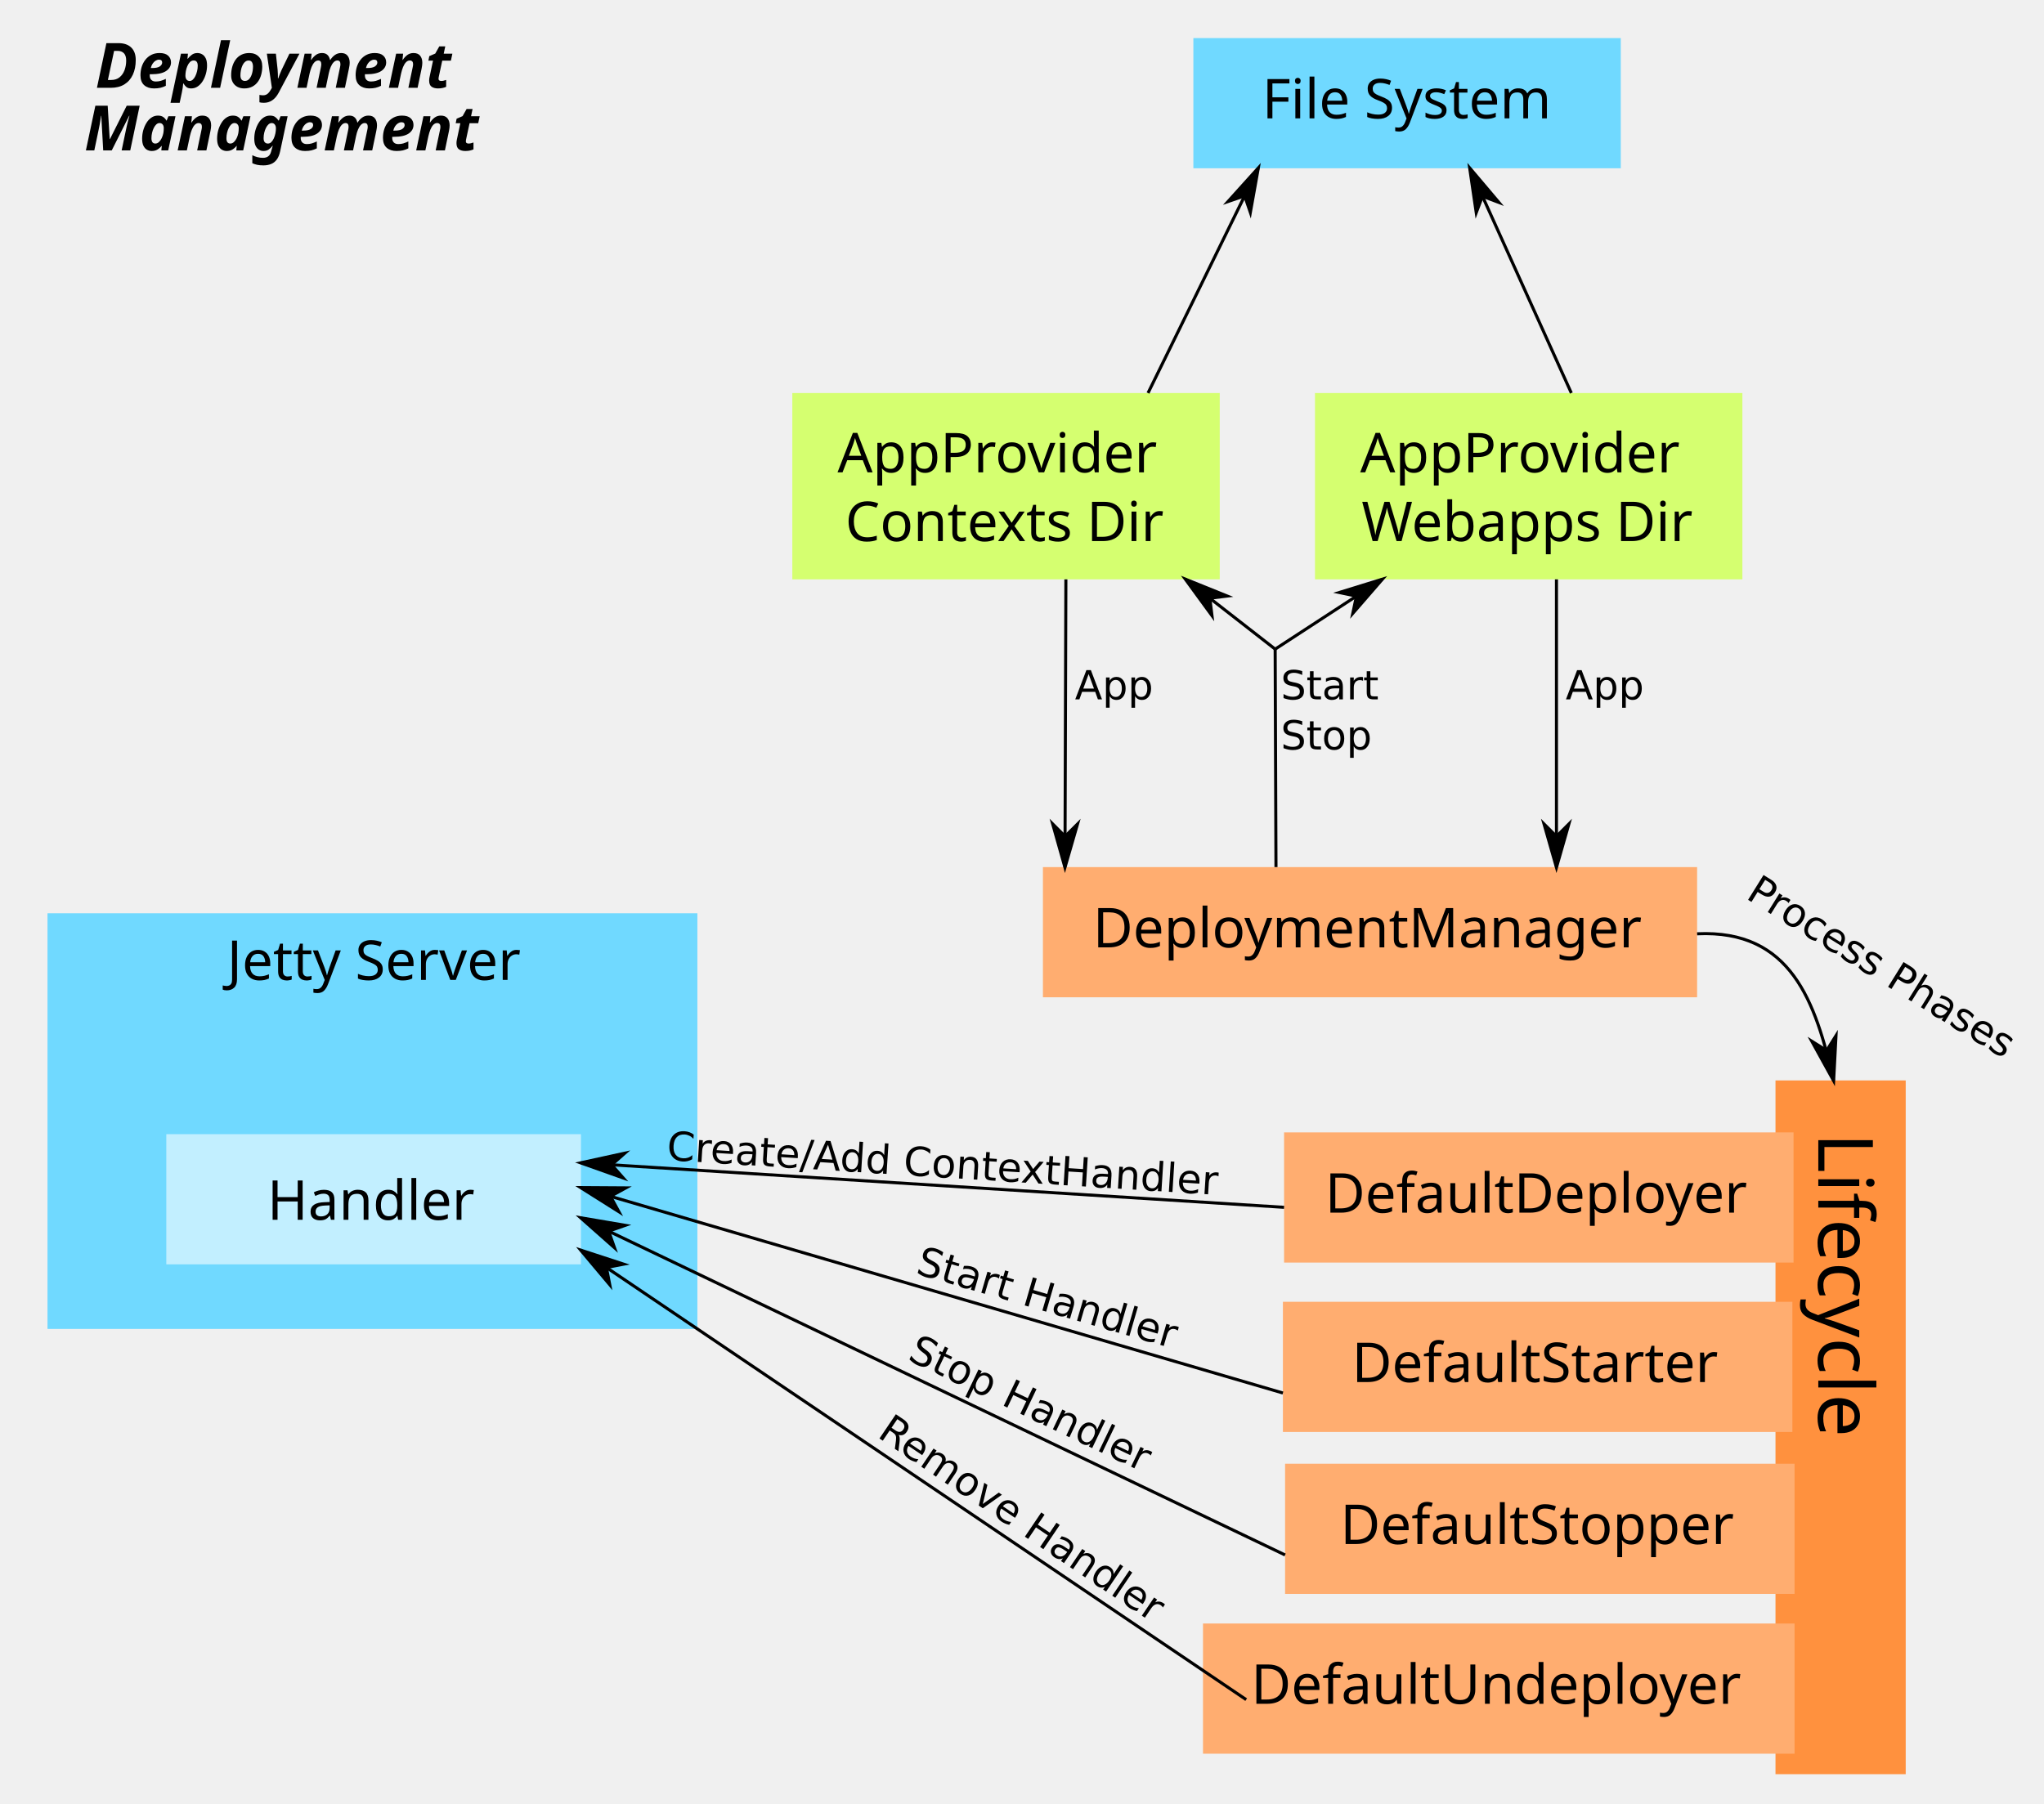
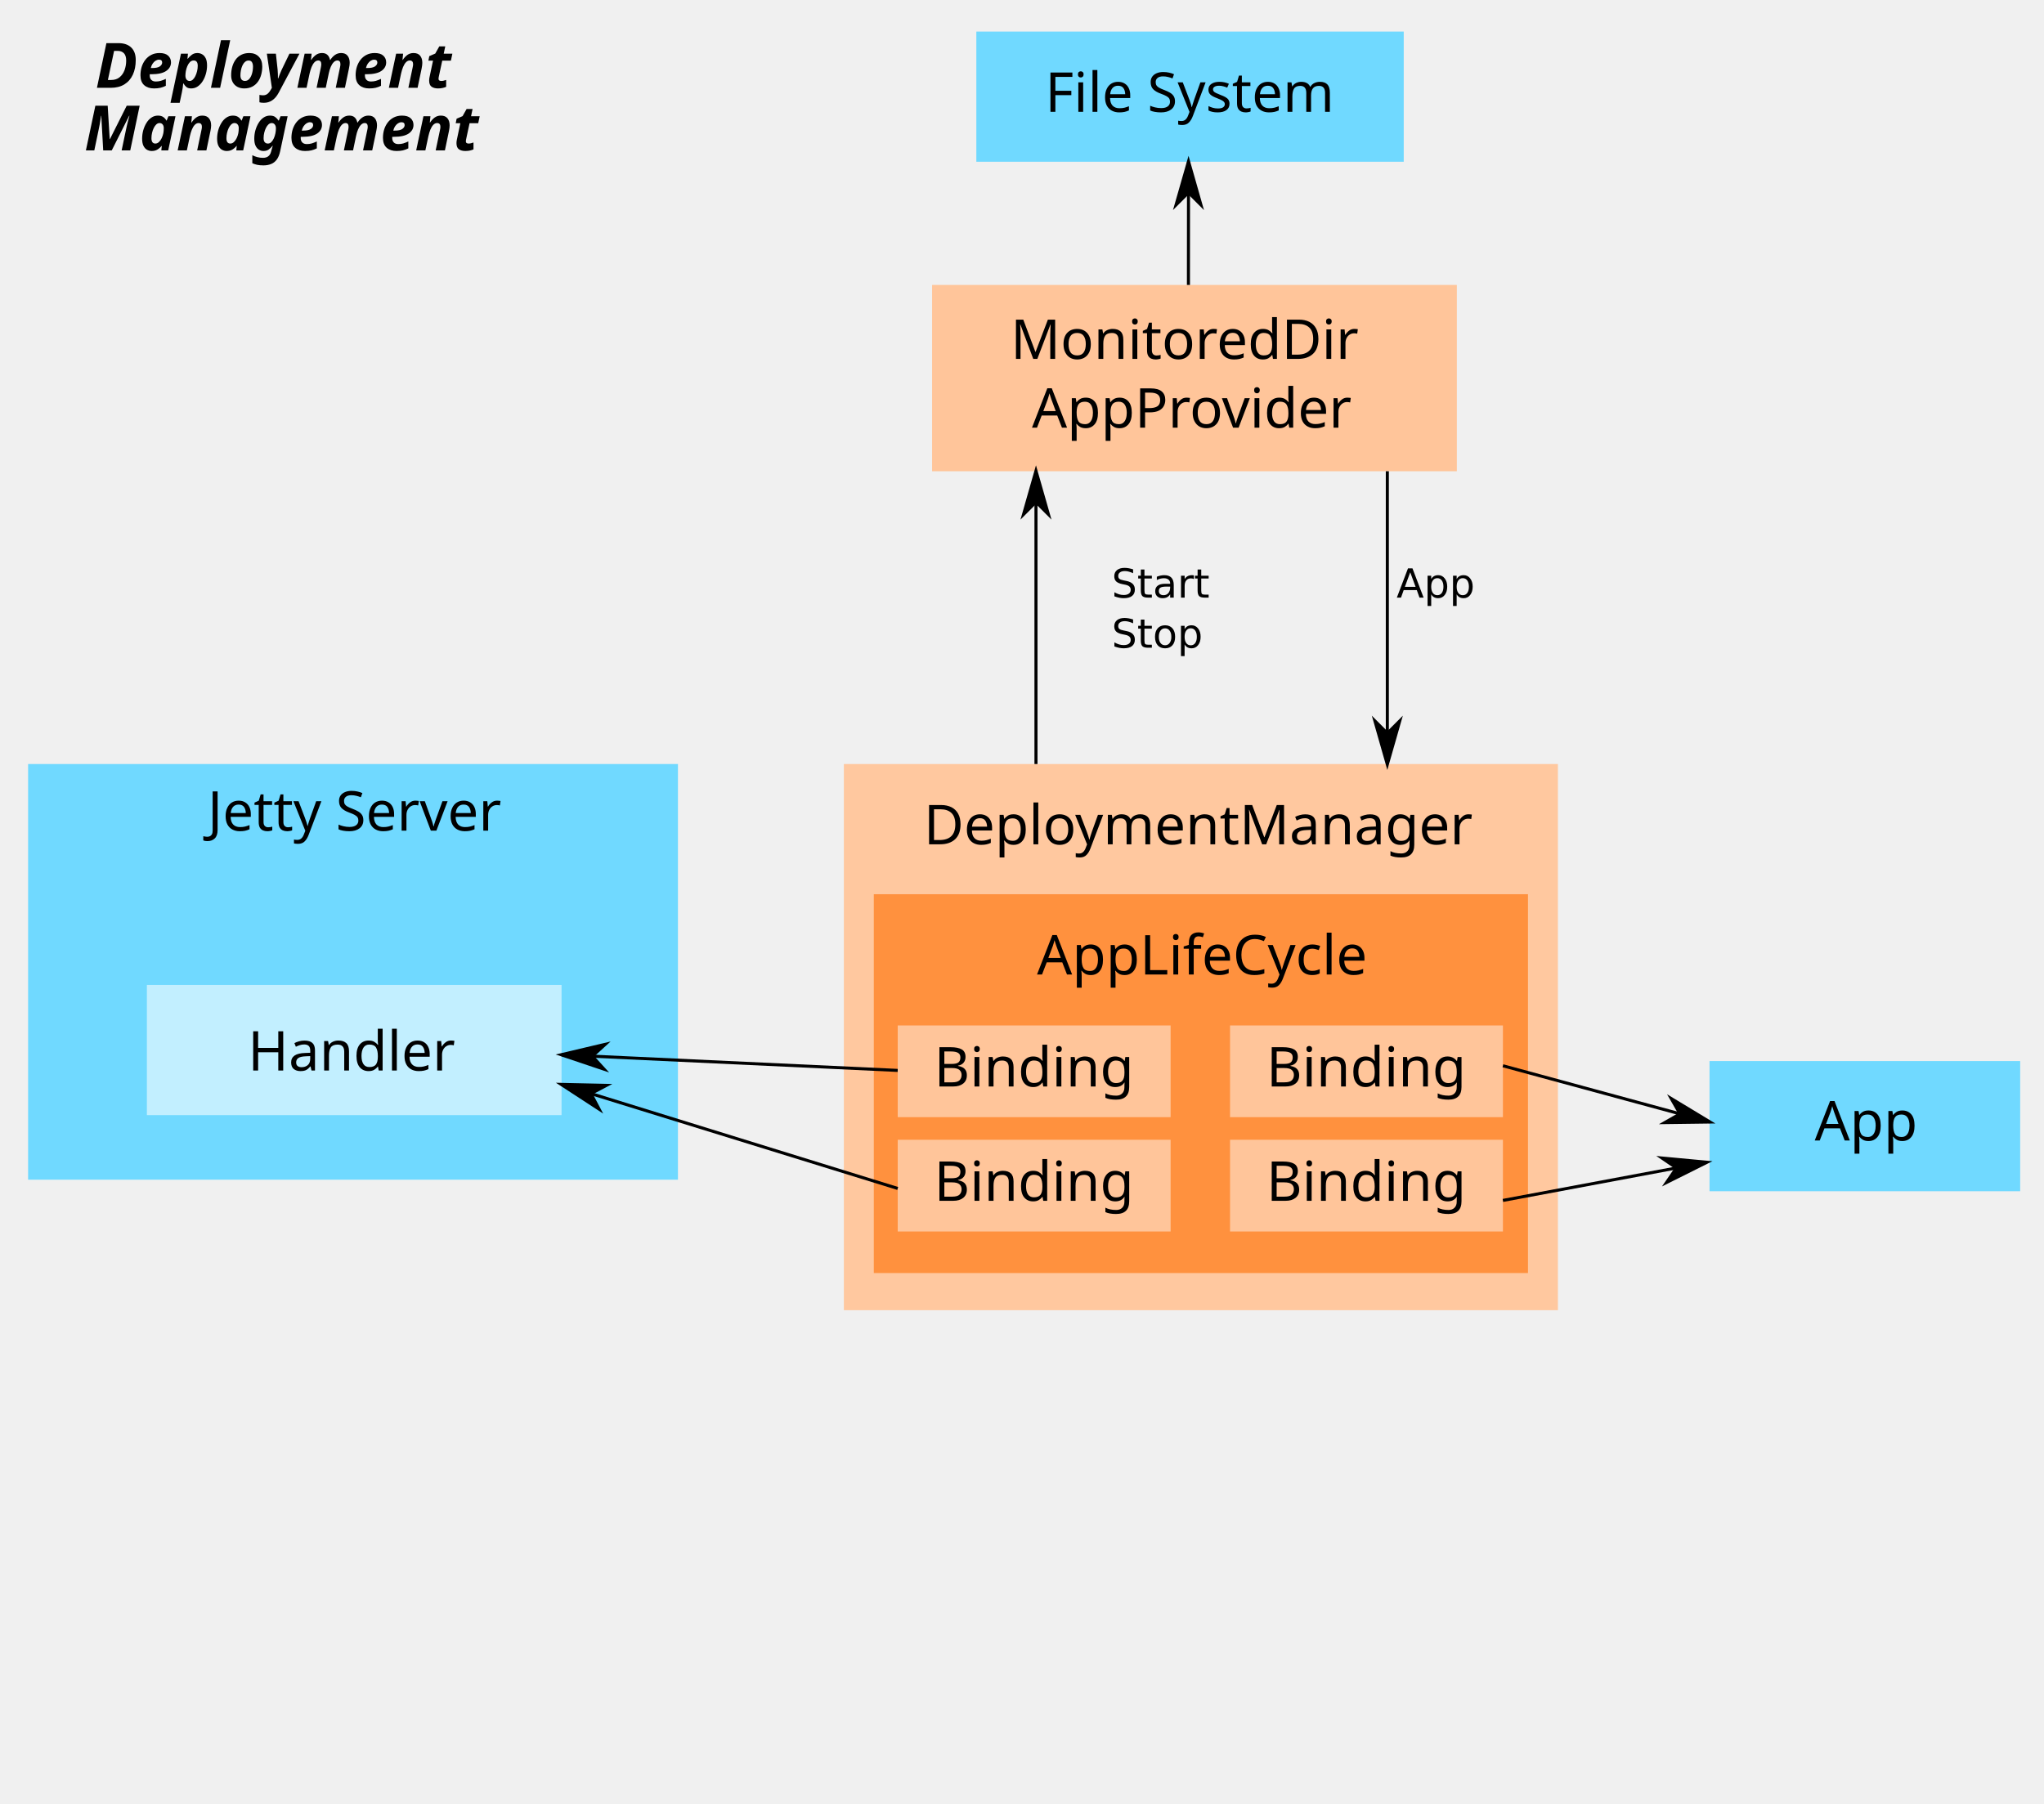
<svg xmlns="http://www.w3.org/2000/svg" width="965.696" height="852.498" viewBox="0 0 327 590" id="svg2" version="1.0">
  <defs id="defs182">
    <marker orient="auto" refY="0" refX="0" id="Arrow2Lstart" style="overflow:visible">
      <path id="path4328" style="font-size:12px;fill-rule:evenodd;stroke-width:0.625;stroke-linejoin:round" d="M 8.719,4.034 L -2.207,0.016 L 8.719,-4.002 C 6.973,-1.63 6.983,1.616 8.719,4.034 z" transform="matrix(1.1,0,0,1.1,1.1,0)" />
    </marker>
    <marker orient="auto" refY="0" refX="0" id="Arrow2Lend" style="overflow:visible">
      <path id="path3605" style="font-size:12px;fill-rule:evenodd;stroke-width:0.625;stroke-linejoin:round" d="M 8.719,4.034 L -2.207,0.016 L 8.719,-4.002 C 6.973,-1.63 6.983,1.616 8.719,4.034 z" transform="matrix(-1.1,0,0,-1.1,-1.1,0)" />
    </marker>
    <marker orient="auto" refY="0" refX="0" id="TriangleOutL" style="overflow:visible">
      <path id="path3727" d="M 5.77,0 L -2.88,5 L -2.88,-5 L 5.77,0 z" style="fill-rule:evenodd;stroke:#000000;stroke-width:1pt;marker-start:none" transform="scale(0.8,0.8)" />
    </marker>
    <marker orient="auto" refY="0" refX="0" id="Arrow1Lend" style="overflow:visible">
      <path id="path3587" d="M 0,0 L 5,-5 L -12.5,0 L 5,5 L 0,0 z" style="fill-rule:evenodd;stroke:#000000;stroke-width:1pt;marker-start:none" transform="matrix(-0.8,0,0,-0.8,-10,0)" />
    </marker>
+     <marker orient="auto" refY="0" refX="0" id="Arrow1Lend-2" style="overflow:visible">
+       <path id="path3587-9" d="M 0,0 5,-5 -12.5,0 5,5 0,0 z" style="fill-rule:evenodd;stroke:#000000;stroke-width:1pt;marker-start:none" transform="matrix(-0.8,0,0,-0.8,-10,0)" />
+     </marker>
+     <marker orient="auto" refY="0" refX="0" id="Arrow1Lend-1" style="overflow:visible">
+       <path id="path3587-98" d="M 0,0 5,-5 -12.5,0 5,5 0,0 z" style="fill-rule:evenodd;stroke:#000000;stroke-width:1pt;marker-start:none" transform="matrix(-0.8,0,0,-0.8,-10,0)" />
+     </marker>
+     <marker orient="auto" refY="0" refX="0" id="Arrow1Lend-9" style="overflow:visible">
+       <path id="path3587-8" d="M 0,0 5,-5 -12.5,0 5,5 0,0 z" style="fill-rule:evenodd;stroke:#000000;stroke-width:1pt;marker-start:none" transform="matrix(-0.8,0,0,-0.8,-10,0)" />
+     </marker>
  </defs>
  <text x="-78.663" y="28.72" style="font-size:20.464px;font-style:italic;font-variant:normal;font-weight:bold;font-stretch:normal;text-align:center;line-height:100%;writing-mode:lr-tb;text-anchor:middle;font-family:Sans;-inkscape-font-specification:Sans Bold Italic" id="text2456">
    <tspan id="tspan2460" x="-78.663" y="28.72" style="font-size:20.464px;font-style:italic;font-variant:normal;font-weight:bold;font-stretch:normal;text-align:center;line-height:100%;writing-mode:lr-tb;text-anchor:middle;font-family:Sans;-inkscape-font-specification:Sans Bold Italic">Deployment</tspan>
    <tspan x="-78.663" y="49.184" id="tspan2464" style="font-size:20.464px;font-style:italic;font-variant:normal;font-weight:bold;font-stretch:normal;text-align:center;line-height:100%;writing-mode:lr-tb;text-anchor:middle;font-family:Sans;-inkscape-font-specification:Sans Bold Italic">Management</tspan>
  </text>
-   <g id="g3282" transform="translate(102.2715,-84.29149)">
-     <polygon style="fill:#ffad70;fill-opacity:1;stroke:none;stroke-width:0.185" points="230,-432 138,-432 138,-390 230,-390 230,-432 " id="polygon3273" transform="matrix(2.325021,0,0,1.013726,-252.7817,805.8122)" />
-     <text x="174.148" y="394.133" style="font-size:17.987px;font-style:normal;font-variant:normal;font-weight:normal;font-stretch:normal;text-align:center;line-height:125%;writing-mode:lr-tb;text-anchor:middle;font-family:Sans;-inkscape-font-specification:Sans" id="text3275">
-       <tspan y="394.133" x="174.148" id="tspan3277">DeploymentManager</tspan>
-     </text>
-   </g>
-   <g id="g3304" transform="translate(129.1072,31.5257)">
-     <polygon style="fill:#d5ff70;fill-opacity:1;stroke:none;stroke-width:0.185" points="230,-432 138,-432 138,-390 230,-390 230,-432 " id="polygon3289" transform="matrix(1.519029,0,0,1.450899,-250.3346,723.8073)" />
-     <text x="28.671" y="122.952" style="font-size:17.987px;font-style:normal;font-variant:normal;font-weight:normal;font-stretch:normal;text-align:center;line-height:125%;writing-mode:lr-tb;text-anchor:middle;font-family:Sans;-inkscape-font-specification:Sans" id="text3291">
-       <tspan y="122.952" x="28.671" id="tspan3293">AppProvider</tspan>
-       <tspan id="tspan3300" y="145.436" x="28.671">Contexts Dir</tspan>
-     </text>
-   </g>
-   <g id="g3310" transform="translate(300.0082,31.5257)">
-     <polygon transform="matrix(1.519029,0,0,1.450899,-250.3346,723.8073)" id="polygon3312" points="230,-432 138,-432 138,-390 230,-390 230,-432 " style="fill:#d5ff70;fill-opacity:1;stroke:none;stroke-width:0.185" />
-     <text id="text3314" style="font-size:17.987px;font-style:normal;font-variant:normal;font-weight:normal;font-stretch:normal;text-align:center;line-height:125%;writing-mode:lr-tb;text-anchor:middle;font-family:Sans;-inkscape-font-specification:Sans" y="122.952" x="28.671">
-       <tspan id="tspan3316" x="28.671" y="122.952">AppProvider</tspan>
-       <tspan x="28.671" y="145.436" id="tspan3318">Webapps Dir</tspan>
-     </text>
-   </g>
-   <path style="fill:none;fill-rule:evenodd;stroke:#000000;stroke-width:0.999;stroke-linecap:butt;stroke-linejoin:miter;marker-end:url(#Arrow1Lend);stroke-miterlimit:4;stroke-dasharray:none;stroke-opacity:1" d="M 246.279,212.303 L 216.995,189.483" id="path3344" />
-   <path id="path3879" d="M 246.279,212.303 L 281.26,189.483" style="fill:none;fill-rule:evenodd;stroke:#000000;stroke-width:0.999;stroke-linecap:butt;stroke-linejoin:miter;marker-end:url(#Arrow1Lend);stroke-miterlimit:4;stroke-dasharray:none;stroke-opacity:1" />
-   <path id="path3889" d="M 338.255,189.483 L 338.255,283.591" style="fill:none;fill-rule:evenodd;stroke:#000000;stroke-width:0.999;stroke-linecap:butt;stroke-linejoin:miter;marker-end:url(#Arrow1Lend);stroke-miterlimit:4;stroke-dasharray:none;stroke-opacity:1" />
-   <path id="path3891" d="M 177.849,189.483 L 177.549,283.591" style="fill:none;fill-rule:evenodd;stroke:#000000;stroke-width:0.999;stroke-linecap:butt;stroke-linejoin:miter;marker-end:url(#Arrow1Lend);stroke-miterlimit:4;stroke-dasharray:none;stroke-opacity:1" />
-   <g id="g3916" transform="translate(105.0963,-15.08366)">
-     <polygon transform="matrix(1.519029,0,0,1.013726,-95.18763,465.4708)" id="polygon3903" points="230,-432 138,-432 138,-390 230,-390 230,-432 " style="fill:#70d9ff;fill-opacity:1;stroke:none;stroke-width:0.185" />
+   <polygon transform="matrix(2.537794,0,0,4.252936,-244.96,2087.151)" id="polygon3273" points="138,-390 230,-390 230,-432 230,-432 138,-432 " style="fill:#ffc89f;fill-opacity:1;stroke:none" />
+   <text id="text3275" style="font-size:17.987px;font-style:normal;font-variant:normal;font-weight:normal;font-stretch:normal;text-align:center;line-height:125%;writing-mode:lr-tb;text-anchor:middle;font-family:Sans;-inkscape-font-specification:Sans" y="276.134" x="221.12">
+     <tspan id="tspan3277" x="221.12" y="276.134">DeploymentManager</tspan>
+   </text>
+   <polygon style="fill:#ffc59a;fill-opacity:1;stroke:none" points="138,-432 138,-390 230,-390 230,-432 230,-432 " id="polygon3312" transform="matrix(1.865071,0,0,1.450899,-123.2802,719.9791)" />
+   <text x="219.019" y="117.38" style="font-size:17.987px;font-style:normal;font-variant:normal;font-weight:normal;font-stretch:normal;text-align:center;line-height:125%;writing-mode:lr-tb;text-anchor:middle;font-family:Sans;-inkscape-font-specification:Sans" id="text3314">
+     <tspan y="117.38" x="219.019" id="tspan3316">MonitoredDir</tspan>
+     <tspan id="tspan3318" y="139.864" x="219.019">AppProvider</tspan>
+   </text>
+   <path id="path3889" d="m 282.955,154.129 3e-5,95.754" style="fill:none;stroke:#000000;stroke-width:0.999;stroke-linecap:butt;stroke-linejoin:miter;stroke-miterlimit:4;stroke-opacity:1;stroke-dasharray:none;marker-end:url(#Arrow1Lend)" />
+   <g id="g3916" transform="translate(34.131,-17.21753)">
+     <polygon transform="matrix(1.519029,0,0,1.013726,-95.18763,465.4708)" id="polygon3903" points="230,-390 230,-432 230,-432 138,-432 138,-390 " style="fill:#70d9ff;fill-opacity:1;stroke:none" />
    <text id="text3905" style="font-size:17.987px;font-style:normal;font-variant:normal;font-weight:normal;font-stretch:normal;text-align:center;line-height:125%;writing-mode:lr-tb;text-anchor:middle;font-family:Sans;-inkscape-font-specification:Sans" y="53.792" x="184.2">
      <tspan id="tspan3909" x="184.2" y="53.792">File System</tspan>
    </text>
  </g>
-   <path id="path3921" d="M 204.705,128.545 L 240.721,55.034" style="fill:none;fill-rule:evenodd;stroke:#000000;stroke-width:0.999;stroke-linecap:butt;stroke-linejoin:miter;marker-end:url(#Arrow1Lend);stroke-miterlimit:4;stroke-dasharray:none;stroke-opacity:1" />
-   <path style="fill:none;fill-rule:evenodd;stroke:#000000;stroke-width:0.999;stroke-linecap:butt;stroke-linejoin:miter;marker-end:url(#Arrow1Lend);stroke-miterlimit:4;stroke-dasharray:none;stroke-opacity:1" d="M 343.12,128.545 L 309.929,55.034" id="path3923" />
-   <polygon style="fill:#ff913e;fill-opacity:1;stroke:none;stroke-width:0.185" points="230,-432 138,-432 138,-390 230,-390 230,-432 " id="polygon4134" transform="matrix(0.4627878,0,0,-5.402269,346.0128,-1753.521)" />
-   <g id="g3971" transform="translate(328.9625,-22.19095)">
-     <polygon style="fill:#ffad70;fill-opacity:1;stroke:none;stroke-width:0.185" points="230,-432 138,-432 138,-390 230,-390 230,-432 " id="polygon3958" transform="matrix(1.810722,0,0,1.013726,-329.6512,830.4788)" />
-     <text x="2.648" y="418.8" style="font-size:17.987px;font-style:normal;font-variant:normal;font-weight:normal;font-stretch:normal;text-align:center;line-height:125%;writing-mode:lr-tb;text-anchor:middle;font-family:Sans;-inkscape-font-specification:Sans" id="text3960">
-       <tspan id="tspan3964" y="418.8" x="2.648">DefaultDeployer</tspan>
-     </text>
-   </g>
-   <g id="g3976" transform="translate(328.5848,33.21093)">
-     <polygon style="fill:#ffad70;fill-opacity:1;stroke:none;stroke-width:0.185" points="230,-432 138,-432 138,-390 230,-390 230,-432 " id="polygon3978" transform="matrix(1.810722,0,0,1.013726,-329.6512,830.4788)" />
-     <text x="2.648" y="418.8" style="font-size:17.987px;font-style:normal;font-variant:normal;font-weight:normal;font-stretch:normal;text-align:center;line-height:125%;writing-mode:lr-tb;text-anchor:middle;font-family:Sans;-inkscape-font-specification:Sans" id="text3980">
-       <tspan id="tspan3982" y="418.8" x="2.648">DefaultStarter</tspan>
-     </text>
-   </g>
-   <g id="g3984" transform="translate(329.291,86.17611)">
-     <polygon style="fill:#ffad70;fill-opacity:1;stroke:none;stroke-width:0.185" points="230,-432 138,-432 138,-390 230,-390 230,-432 " id="polygon3986" transform="matrix(1.810722,0,0,1.013726,-329.6512,830.4788)" />
-     <text x="2.648" y="418.8" style="font-size:17.987px;font-style:normal;font-variant:normal;font-weight:normal;font-stretch:normal;text-align:center;line-height:125%;writing-mode:lr-tb;text-anchor:middle;font-family:Sans;-inkscape-font-specification:Sans" id="text3988">
-       <tspan id="tspan3990" y="418.8" x="2.648">DefaultStopper</tspan>
-     </text>
-   </g>
-   <g id="g4003" transform="translate(148.8809,-17.95373)">
-     <polygon style="fill:#ffad70;fill-opacity:1;stroke:none;stroke-width:0.185" points="230,-432 138,-432 138,-390 230,-390 230,-432 " id="polygon3994" transform="matrix(2.102414,0,0,1.013726,-216.3303,986.8676)" />
-     <text x="169.64" y="575.189" style="font-size:17.987px;font-style:normal;font-variant:normal;font-weight:normal;font-stretch:normal;text-align:center;line-height:125%;writing-mode:lr-tb;text-anchor:middle;font-family:Sans;-inkscape-font-specification:Sans" id="text3996">
-       <tspan id="tspan3998" y="575.189" x="169.64">DefaultUndeployer</tspan>
-     </text>
-   </g>
-   <g id="g4136" transform="translate(163.0049,-10.84644)">
-     <polygon transform="matrix(2.309669,0,0,3.23685,-636.8738,1707.855)" id="polygon3927" points="230,-432 138,-432 138,-390 230,-390 230,-432 " style="fill:#70d9ff;fill-opacity:1;stroke:none;stroke-width:0.185" />
+   <path style="fill:none;stroke:#000000;stroke-width:0.999;stroke-linecap:butt;stroke-linejoin:miter;stroke-miterlimit:4;stroke-opacity:1;stroke-dasharray:none;marker-end:url(#Arrow1Lend)" d="m 217.92,93.191 0.029,-40.291" id="path3923" />
+   <polygon style="fill:#ff913e;fill-opacity:1;stroke:none" points="230,-432 138,-432 138,-390 230,-390 230,-432 " id="polygon4134" transform="matrix(2.325021,0,0,-2.949912,-205.8098,-858.0063)" />
+   <g id="g4136" transform="translate(156.6548,-59.65251)">
+     <polygon transform="matrix(2.309669,0,0,3.23685,-636.8738,1707.855)" id="polygon3927" points="230,-432 138,-432 138,-390 230,-390 230,-432 " style="fill:#70d9ff;fill-opacity:1;stroke:none" />
    <text id="text3929" style="font-size:17.987px;font-style:normal;font-variant:normal;font-weight:normal;font-stretch:normal;text-align:center;line-height:125%;writing-mode:lr-tb;text-anchor:middle;font-family:Sans;-inkscape-font-specification:Sans" y="331.329" x="-211.42">
      <tspan id="tspan3933" x="-211.42" y="331.329">Jetty Server</tspan>
    </text>
    <g transform="translate(3.633914,14.12344)" id="g4042">
-       <rect style="opacity:1;fill:#ffffff;fill-opacity:0.574;stroke:none;stroke-width:1.524;stroke-miterlimit:4;stroke-dasharray:none;stroke-dashoffset:0;stroke-opacity:1" id="rect4033" width="135.591" height="42.576" x="-282.932" y="367.661" ry="0" />
+       <rect style="fill:#ffffff;fill-opacity:0.574;stroke:none" id="rect4033" width="135.591" height="42.576" x="-282.932" y="367.661" ry="0" />
      <text x="-216.011" y="395.655" style="font-size:17.987px;font-style:normal;font-variant:normal;font-weight:normal;font-stretch:normal;text-align:center;line-height:125%;writing-mode:lr-tb;text-anchor:middle;font-family:Sans;-inkscape-font-specification:Sans" id="text4038">
        <tspan y="395.655" x="-216.011" id="tspan4040">Handler</tspan>
      </text>
    </g>
  </g>
-   <path id="path4027" d="M 249.191,394.864 L 19.297,380.323" style="fill:none;fill-rule:evenodd;stroke:#000000;stroke-width:0.999;stroke-linecap:butt;stroke-linejoin:miter;marker-end:url(#Arrow1Lend);stroke-miterlimit:4;stroke-dasharray:none;stroke-opacity:1" />
-   <path style="fill:none;fill-rule:evenodd;stroke:#000000;stroke-width:0.999;stroke-linecap:butt;stroke-linejoin:miter;marker-end:url(#Arrow1Lend);stroke-miterlimit:4;stroke-dasharray:none;stroke-opacity:1" d="M 248.813,455.598 L 19.297,388.444" id="path4047" />
-   <path id="path4049" d="M 249.519,508.563 L 19.297,398.331" style="fill:none;fill-rule:evenodd;stroke:#000000;stroke-width:0.999;stroke-linecap:butt;stroke-linejoin:miter;marker-end:url(#Arrow1Lend);stroke-miterlimit:4;stroke-dasharray:none;stroke-opacity:1" />
-   <path style="fill:none;fill-rule:evenodd;stroke:#000000;stroke-width:0.999;stroke-linecap:butt;stroke-linejoin:miter;marker-end:url(#Arrow1Lend);stroke-miterlimit:4;stroke-dasharray:none;stroke-opacity:1" d="M 236.808,555.878 L 19.297,408.924" id="path4051" />
-   <text transform="matrix(0.9979899,6.3372504e-2,-6.3372504e-2,0.9979899,0,0)" id="text4053" y="375.599" x="71.125" style="font-size:13.112px;font-style:normal;font-weight:normal;fill:#000000;fill-opacity:1;stroke:none;stroke-width:1px;stroke-linecap:butt;stroke-linejoin:miter;stroke-opacity:1;font-family:Bitstream Vera Sans" xml:space="preserve">
-     <tspan y="375.599" x="71.125" id="tspan4055">Create/Add ContextHandler</tspan>
+   <path style="fill:none;stroke:#000000;stroke-width:0.999;stroke-linecap:butt;stroke-linejoin:miter;stroke-miterlimit:4;stroke-opacity:1;stroke-dasharray:none;marker-end:url(#Arrow1Lend)" d="M 122.865,350.089 12.947,344.964" id="path4051" />
+   <text transform="matrix(1,1.6038357e-4,-1.6038357e-4,1,0,0)" id="text3912" y="195.424" x="192.838" style="font-size:13.112px;font-style:normal;font-weight:normal;fill:#000000;fill-opacity:1;stroke:none;font-family:Bitstream Vera Sans" xml:space="preserve">
+     <tspan y="195.424" x="192.838" id="tspan3916">Start</tspan>
+     <tspan y="211.813" x="192.838" id="tspan3920">Stop</tspan>
  </text>
-   <text transform="matrix(0.960082,0.2797186,-0.2797186,0.960082,0,0)" id="text4061" y="363.926" x="239.783" style="font-size:13.112px;font-style:normal;font-weight:normal;fill:#000000;fill-opacity:1;stroke:none;stroke-width:1px;stroke-linecap:butt;stroke-linejoin:miter;stroke-opacity:1;font-family:Bitstream Vera Sans" xml:space="preserve">
-     <tspan y="363.926" x="239.783" id="tspan4063">Start Handler</tspan>
+   <text transform="matrix(1,1.6038357e-4,-1.6038357e-4,1,0,0)" id="text3926" y="195.409" x="285.989" style="font-size:13.112px;font-style:normal;font-weight:normal;fill:#000000;fill-opacity:1;stroke:none;font-family:Bitstream Vera Sans" xml:space="preserve">
+     <tspan y="195.409" x="285.989" id="tspan3928">App</tspan>
  </text>
-   <text transform="matrix(0.9021783,0.4313632,-0.4313632,0.9021783,0,0)" id="text4065" y="346.857" x="305.199" style="font-size:13.112px;font-style:normal;font-weight:normal;fill:#000000;fill-opacity:1;stroke:none;stroke-width:1px;stroke-linecap:butt;stroke-linejoin:miter;stroke-opacity:1;font-family:Bitstream Vera Sans" xml:space="preserve">
-     <tspan y="346.857" x="305.199" id="tspan4067">Stop Handler</tspan>
+   <path style="fill:none;stroke:#000000;stroke-width:0.999;stroke-linecap:butt;stroke-linejoin:miter;stroke-miterlimit:4;stroke-opacity:1;stroke-dasharray:none;marker-end:url(#Arrow1Lend)" d="m 168.07,249.883 3e-5,-95.754" id="path2905" />
+   <text x="222.403" y="318.71" style="font-size:17.987px;font-style:normal;font-variant:normal;font-weight:normal;font-stretch:normal;text-align:center;line-height:125%;writing-mode:lr-tb;text-anchor:middle;font-family:Sans;-inkscape-font-specification:Sans" id="text3460">
+     <tspan y="318.71" x="222.403" id="tspan3462">AppLifeCycle</tspan>
  </text>
-   <text transform="matrix(0.8286045,0.5598344,-0.5598344,0.8286045,0,0)" id="text4069" y="324.382" x="358.965" style="font-size:13.112px;font-style:normal;font-weight:normal;fill:#000000;fill-opacity:1;stroke:none;stroke-width:1px;stroke-linecap:butt;stroke-linejoin:miter;stroke-opacity:1;font-family:Bitstream Vera Sans" xml:space="preserve">
-     <tspan y="324.382" x="358.965" id="tspan4071">Remove Handler</tspan>
-   </text>
-   <path id="path4073" d="M 384.245,305.408 C 415.029,303.946 422.972,327.749 428.856,353.364" style="fill:none;fill-rule:evenodd;stroke:#000000;stroke-width:0.999;stroke-linecap:butt;stroke-linejoin:miter;marker-end:url(#Arrow1Lend);stroke-miterlimit:4;stroke-dasharray:none;stroke-opacity:1" />
-   <text transform="matrix(0.8492228,0.5280347,-0.5280347,0.8492228,0,0)" id="text4075" y="38.224" x="494.587" style="font-size:13.112px;font-style:normal;font-weight:normal;fill:#000000;fill-opacity:1;stroke:none;stroke-width:1px;stroke-linecap:butt;stroke-linejoin:miter;stroke-opacity:1;font-family:Bitstream Vera Sans" xml:space="preserve">
-     <tspan y="38.224" x="494.587" id="tspan4079">Process Phases</tspan>
-   </text>
-   <text id="text4094" style="font-size:24.99px;font-style:normal;font-variant:normal;font-weight:normal;font-stretch:normal;text-align:center;line-height:125%;writing-mode:lr-tb;text-anchor:middle;font-family:Sans;-inkscape-font-specification:Sans" y="-423.873" x="420.237" transform="matrix(0,1,-1,0,0,0)">
-     <tspan id="tspan4096" x="420.237" y="-423.873">Lifecycle</tspan>
-   </text>
-   <text transform="matrix(1,1.6038357e-4,-1.6038357e-4,1,0,0)" id="text2579" y="228.703" x="180.838" style="font-size:13.112px;font-style:normal;font-weight:normal;fill:#000000;fill-opacity:1;stroke:none;stroke-width:1px;stroke-linecap:butt;stroke-linejoin:miter;stroke-opacity:1;font-family:Bitstream Vera Sans" xml:space="preserve">
-     <tspan y="228.703" x="180.838" id="tspan3922">App</tspan>
-   </text>
-   <path style="fill:none;fill-rule:evenodd;stroke:#000000;stroke-width:1.005;stroke-linecap:butt;stroke-linejoin:miter;marker-end:none;stroke-miterlimit:4;stroke-dasharray:none;stroke-opacity:1" d="M 246.544,283.591 L 246.279,212.303" id="path2583" />
-   <text transform="matrix(1,1.6038357e-4,-1.6038357e-4,1,0,0)" id="text3912" y="228.693" x="248.143" style="font-size:13.112px;font-style:normal;font-weight:normal;fill:#000000;fill-opacity:1;stroke:none;stroke-width:1px;stroke-linecap:butt;stroke-linejoin:miter;stroke-opacity:1;font-family:Bitstream Vera Sans" xml:space="preserve">
-     <tspan y="228.693" x="248.143" id="tspan3916">Start</tspan>
-     <tspan y="245.082" x="248.143" id="tspan3920">Stop</tspan>
-   </text>
-   <text transform="matrix(1,1.6038357e-4,-1.6038357e-4,1,0,0)" id="text3926" y="228.678" x="341.294" style="font-size:13.112px;font-style:normal;font-weight:normal;fill:#000000;fill-opacity:1;stroke:none;stroke-width:1px;stroke-linecap:butt;stroke-linejoin:miter;stroke-opacity:1;font-family:Bitstream Vera Sans" xml:space="preserve">
-     <tspan y="228.678" x="341.294" id="tspan3928">App</tspan>
-   </text>
+   <g id="g4307" transform="translate(-47.84838,-33.36226)">
+     <polygon style="fill:#ffc59a;fill-opacity:1;stroke:none" points="138,-390 230,-390 230,-432 230,-432 138,-432 " id="polygon4262" transform="matrix(0.9698761,0,0,0.7140977,36.87006,677.2344)" />
+     <text x="215.261" y="388.703" style="font-size:17.987px;font-style:normal;font-variant:normal;font-weight:normal;font-stretch:normal;text-align:center;line-height:125%;writing-mode:lr-tb;text-anchor:middle;font-family:Sans;-inkscape-font-specification:Sans" id="text4264">
+       <tspan y="388.703" x="215.261" id="tspan4266">Binding</tspan>
+     </text>
+   </g>
+   <g transform="translate(60.80875,-33.36226)" id="g4307-2">
+     <polygon style="fill:#ffc59a;fill-opacity:1;stroke:none" points="230,-390 230,-432 230,-432 138,-432 138,-390 " id="polygon4262-6" transform="matrix(0.9698761,0,0,0.7140977,36.87006,677.2344)" />
+     <text x="215.261" y="388.703" style="font-size:17.987px;font-style:normal;font-variant:normal;font-weight:normal;font-stretch:normal;text-align:center;line-height:125%;writing-mode:lr-tb;text-anchor:middle;font-family:Sans;-inkscape-font-specification:Sans" id="text4264-1">
+       <tspan y="388.703" x="215.261" id="tspan4266-1">Binding</tspan>
+     </text>
+   </g>
+   <g transform="translate(-47.84838,4.029069)" id="g4307-2-2">
+     <polygon style="fill:#ffc59a;fill-opacity:1;stroke:none" points="230,-390 230,-432 230,-432 138,-432 138,-390 " id="polygon4262-6-3" transform="matrix(0.9698761,0,0,0.7140977,36.87006,677.2344)" />
+     <text x="215.261" y="388.703" style="font-size:17.987px;font-style:normal;font-variant:normal;font-weight:normal;font-stretch:normal;text-align:center;line-height:125%;writing-mode:lr-tb;text-anchor:middle;font-family:Sans;-inkscape-font-specification:Sans" id="text4264-1-3">
+       <tspan y="388.703" x="215.261" id="tspan4266-1-2">Binding</tspan>
+     </text>
+   </g>
+   <g transform="translate(60.80875,4.029069)" id="g4307-2-2-7">
+     <polygon style="fill:#ffc59a;fill-opacity:1;stroke:none" points="230,-390 230,-432 230,-432 138,-432 138,-390 " id="polygon4262-6-3-2" transform="matrix(0.9698761,0,0,0.7140977,36.87006,677.2344)" />
+     <text x="215.261" y="388.703" style="font-size:17.987px;font-style:normal;font-variant:normal;font-weight:normal;font-stretch:normal;text-align:center;line-height:125%;writing-mode:lr-tb;text-anchor:middle;font-family:Sans;-inkscape-font-specification:Sans" id="text4264-1-3-4">
+       <tspan y="388.703" x="215.261" id="tspan4266-1-2-5">Binding</tspan>
+     </text>
+   </g>
+   <g id="g4441" transform="translate(-0.489377,47.46957)">
+     <polygon transform="matrix(1.104123,0,0,1.013726,236.4235,737.4841)" id="polygon3903-9" points="138,-390 230,-390 230,-432 230,-432 138,-432 " style="fill:#70d9ff;fill-opacity:1;stroke:none" />
+     <text id="text3905-0" style="font-size:17.987px;font-style:normal;font-variant:normal;font-weight:normal;font-stretch:normal;text-align:center;line-height:125%;writing-mode:lr-tb;text-anchor:middle;font-family:Sans;-inkscape-font-specification:Sans" y="325.528" x="440.004">
+       <tspan id="tspan3909-4" x="440.004" y="325.528">App</tspan>
+     </text>
+   </g>
+   <path style="fill:none;stroke:#000000;stroke-width:0.999;stroke-linecap:butt;stroke-linejoin:miter;stroke-miterlimit:4;stroke-opacity:1;stroke-dasharray:none;marker-end:url(#Arrow1Lend)" d="M 122.865,388.694 12.947,354.695" id="path4051-9" />
+   <path style="fill:none;stroke:#000000;stroke-width:0.999;stroke-linecap:butt;stroke-linejoin:miter;stroke-miterlimit:4;stroke-opacity:1;stroke-dasharray:none;marker-end:url(#Arrow1Lend)" d="m 320.75,348.565 67.596,18.364" id="path4051-5" />
+   <path style="fill:none;stroke:#000000;stroke-width:0.999;stroke-linecap:butt;stroke-linejoin:miter;stroke-miterlimit:4;stroke-opacity:1;stroke-dasharray:none;marker-end:url(#Arrow1Lend)" d="m 320.75,392.609 66.617,-12.467" id="path4051-5-4" />
</svg>
